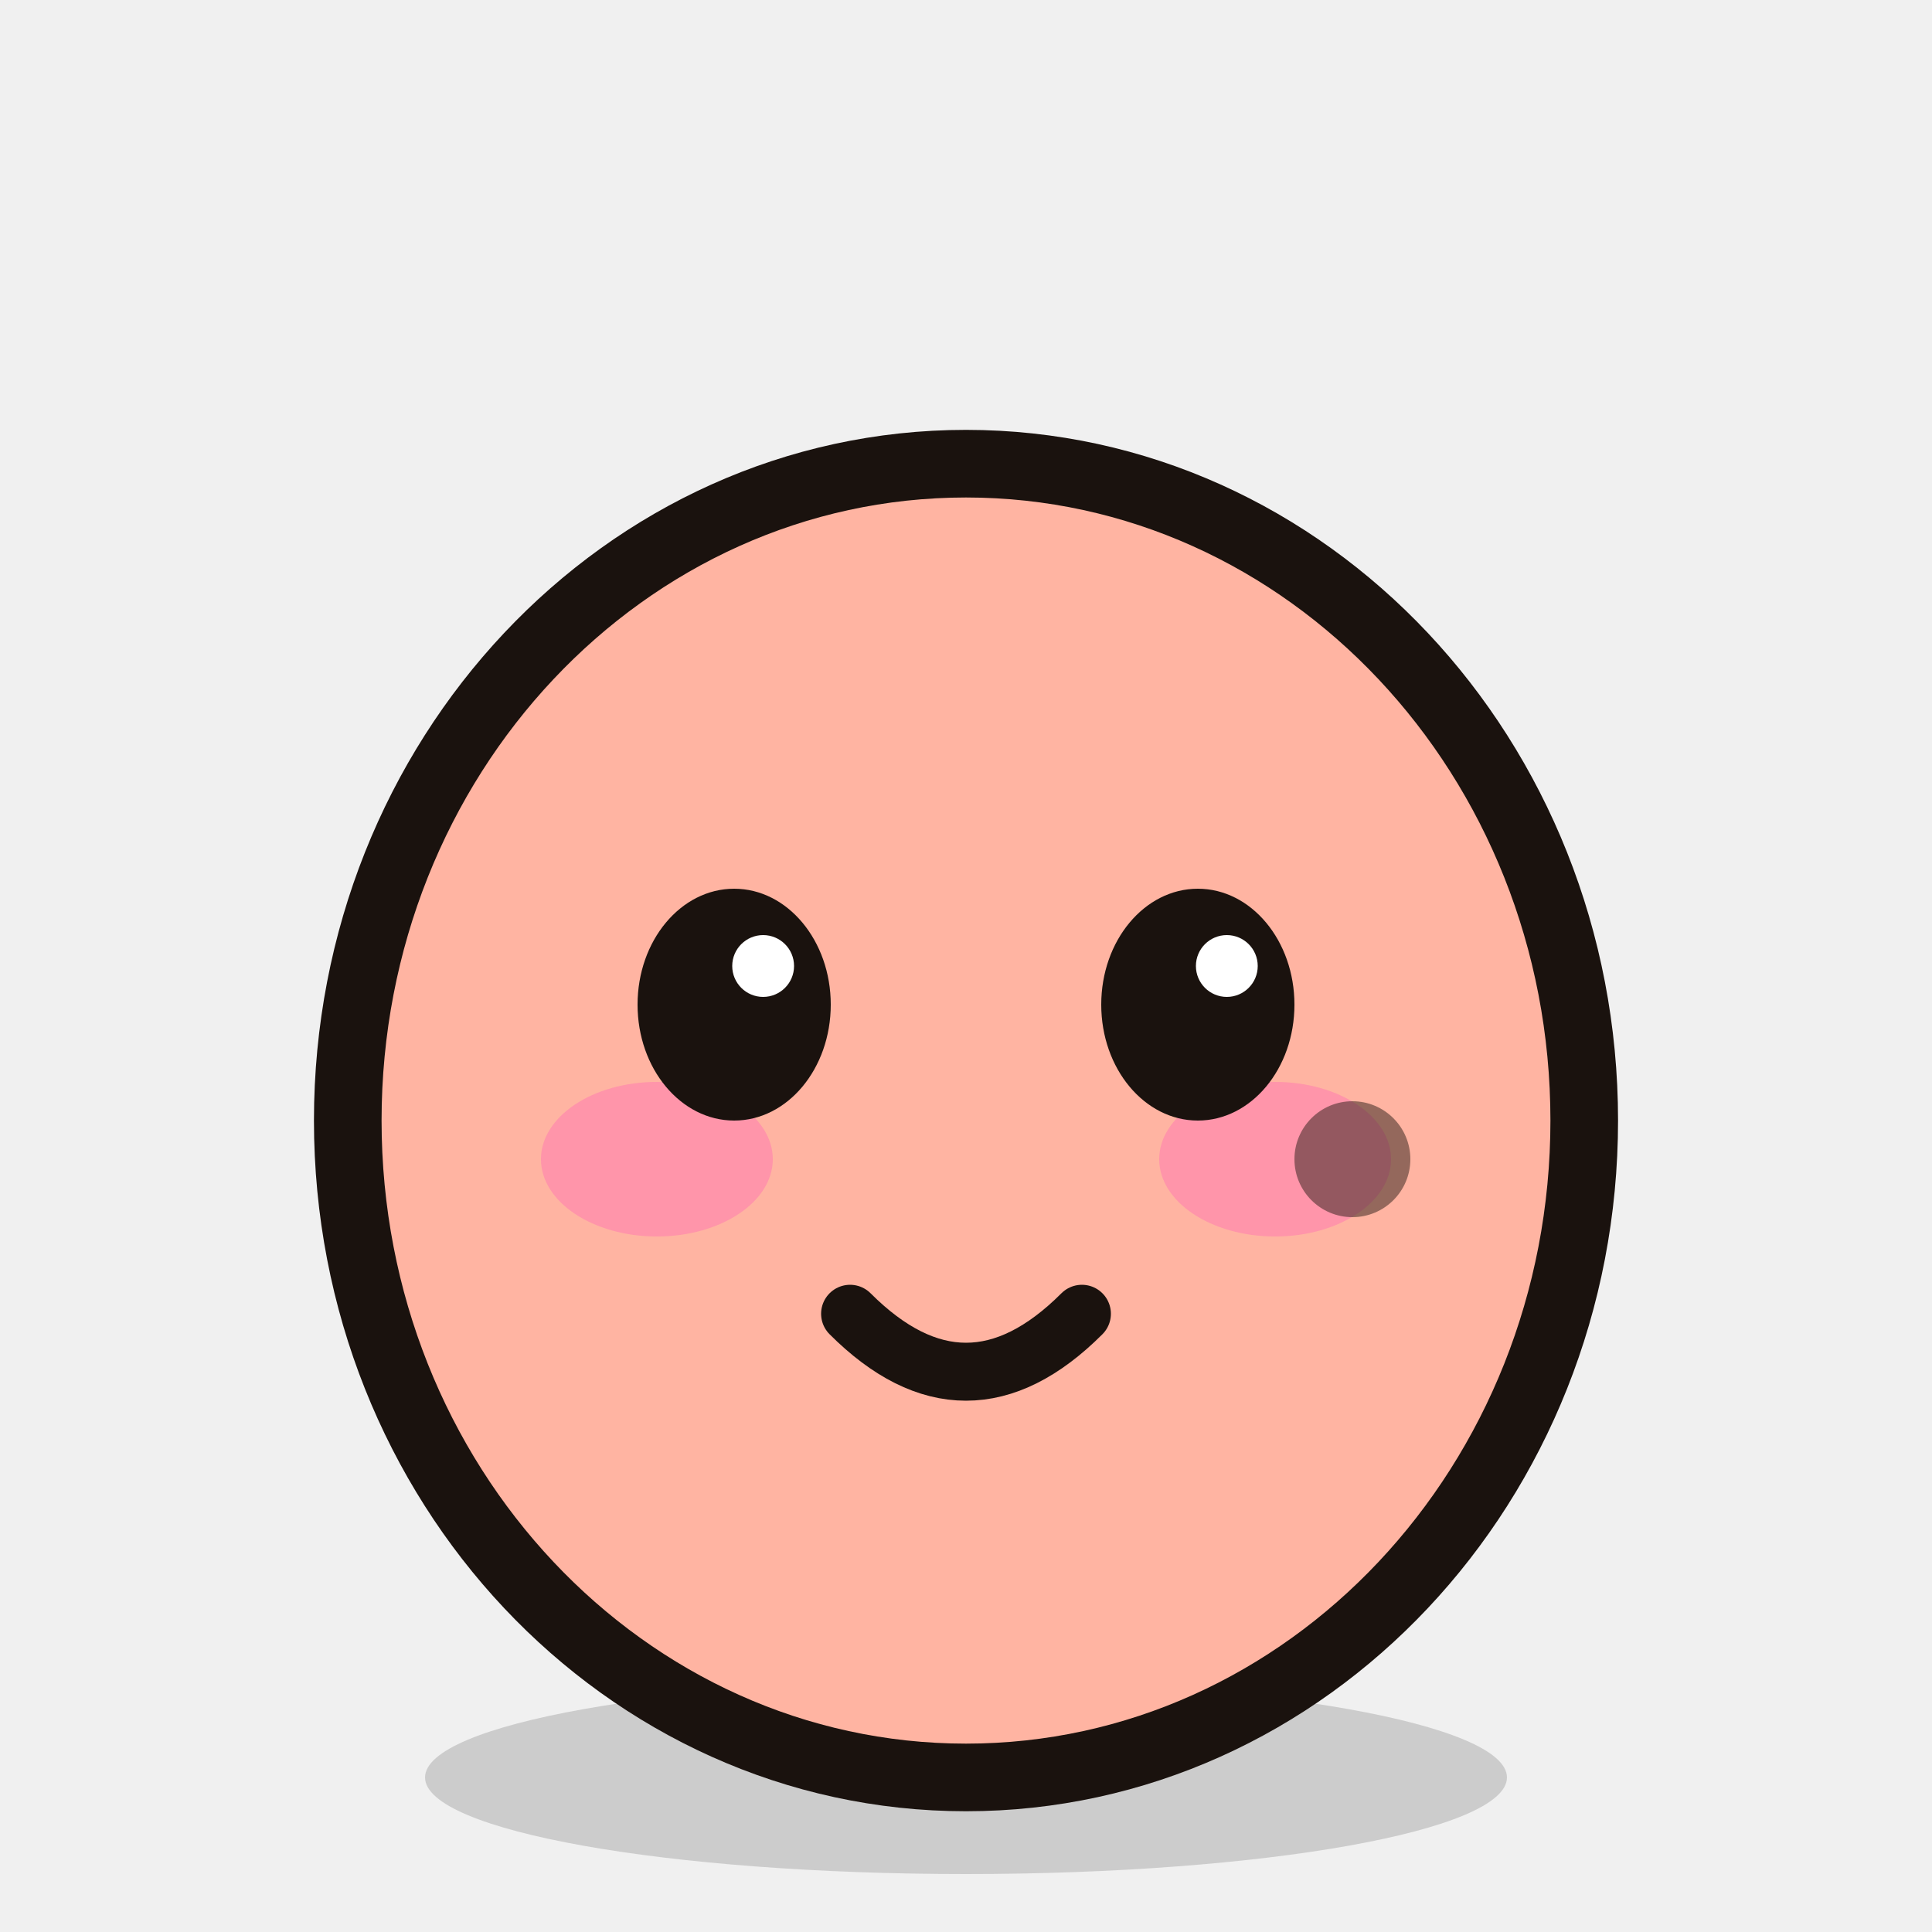
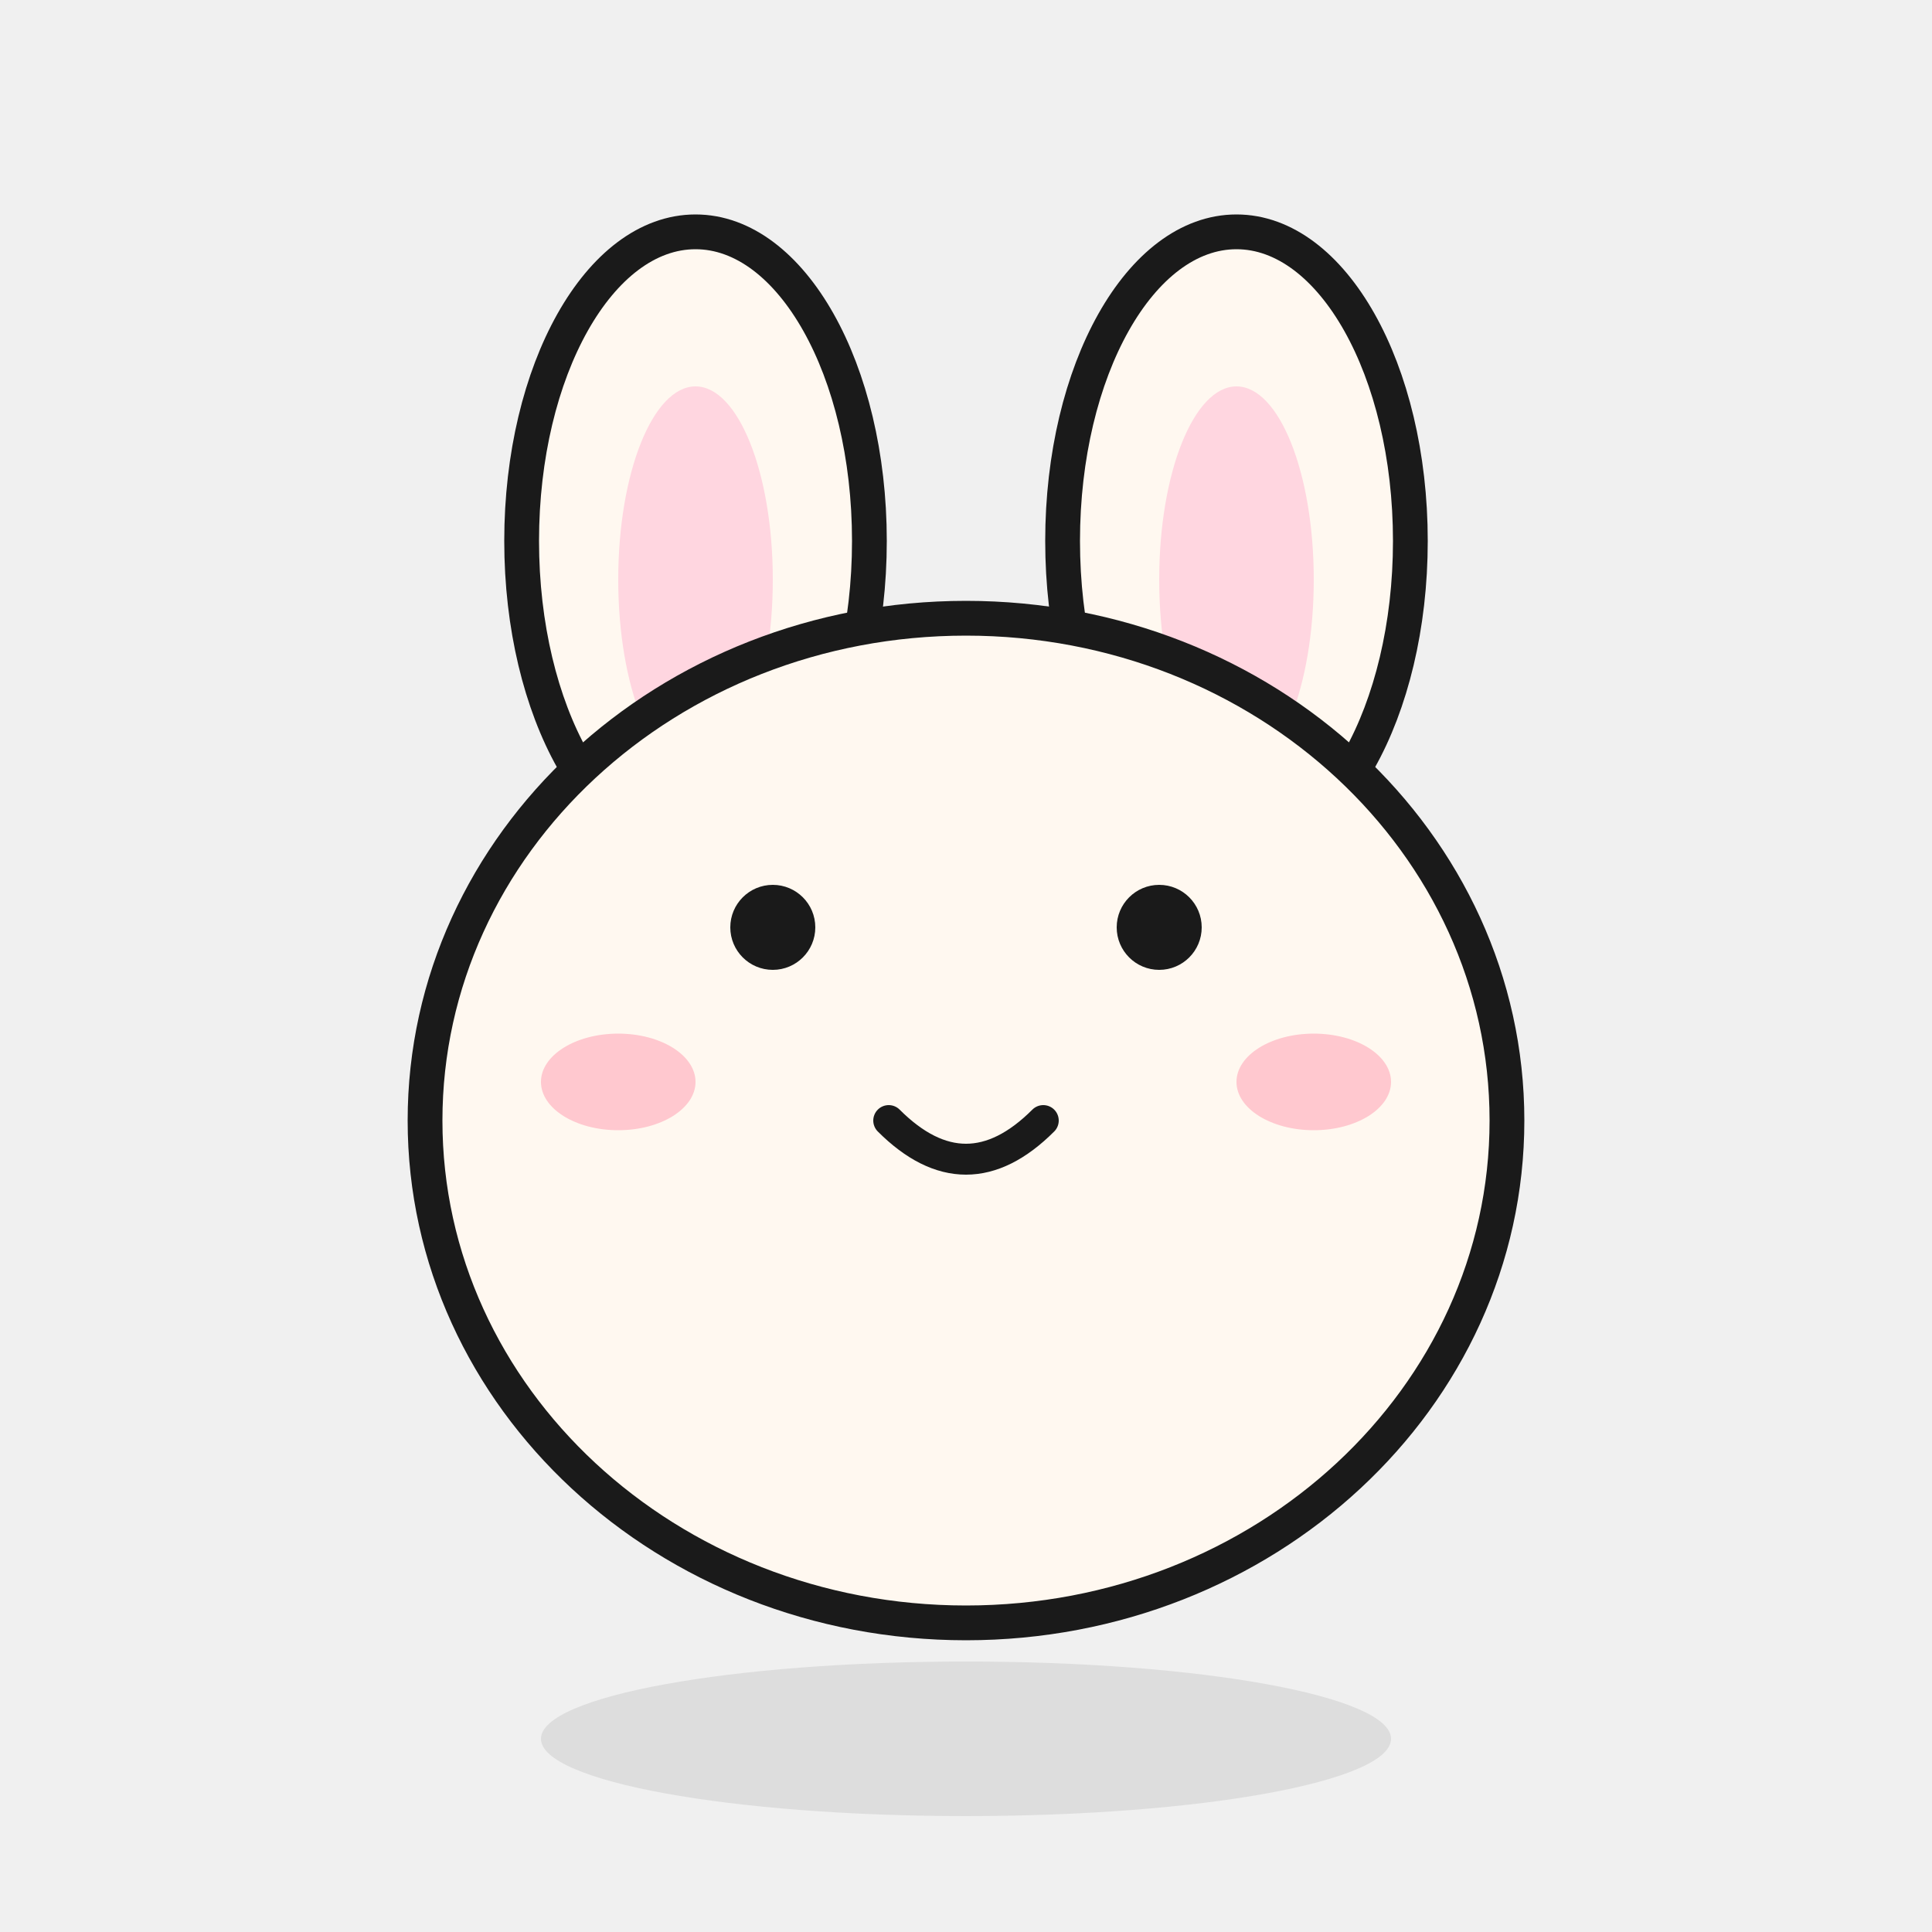
<svg xmlns="http://www.w3.org/2000/svg" viewBox="0 0 100 100" width="100" height="100">
-   <ellipse cx="50" cy="92" rx="28" ry="5" fill="#000" opacity="0.15" />
-   <ellipse cx="50" cy="58" rx="32" ry="34" fill="#FFB4A2" stroke="#1a120e" stroke-width="3.5" />
-   <ellipse cx="34" cy="60" rx="6" ry="4" fill="#FF8FAB" opacity="0.85" />
-   <ellipse cx="66" cy="60" rx="6" ry="4" fill="#FF8FAB" opacity="0.85" />
-   <ellipse cx="38" cy="52" rx="5" ry="6" fill="#1a120e" />
-   <ellipse cx="62" cy="52" rx="5" ry="6" fill="#1a120e" />
-   <circle cx="39.5" cy="50" r="1.6" fill="#fff" />
-   <circle cx="63.5" cy="50" r="1.6" fill="#fff" />
-   <path d="M44 68 Q50 74 56 68" fill="none" stroke="#1a120e" stroke-width="3" stroke-linecap="round" />
-   <circle cx="70" cy="60" r="3" fill="#2A1C16" opacity="0.5" />
+   <ellipse cx="50" cy="90" rx="22" ry="4" fill="#000" opacity="0.08" />
+   <ellipse cx="36" cy="28" rx="9" ry="16" fill="#FFF8F0" stroke="#1a1a1a" stroke-width="1.8" />
+   <ellipse cx="64" cy="28" rx="9" ry="16" fill="#FFF8F0" stroke="#1a1a1a" stroke-width="1.8" />
+   <ellipse cx="36" cy="30" rx="4" ry="10" fill="#FFD6E0" />
+   <ellipse cx="64" cy="30" rx="4" ry="10" fill="#FFD6E0" />
+   <ellipse cx="50" cy="58" rx="28" ry="26" fill="#FFF8F0" stroke="#1a1a1a" stroke-width="1.8" />
+   <ellipse cx="32" cy="56" rx="4" ry="2.5" fill="#FFB4C0" opacity="0.7" />
+   <ellipse cx="68" cy="56" rx="4" ry="2.5" fill="#FFB4C0" opacity="0.7" />
+   <circle cx="40" cy="48" r="2.2" fill="#1a1a1a" />
+   <circle cx="60" cy="48" r="2.2" fill="#1a1a1a" />
+   <path d="M46 58 Q50 62 54 58" fill="none" stroke="#1a1a1a" stroke-width="1.6" stroke-linecap="round" />
</svg>
